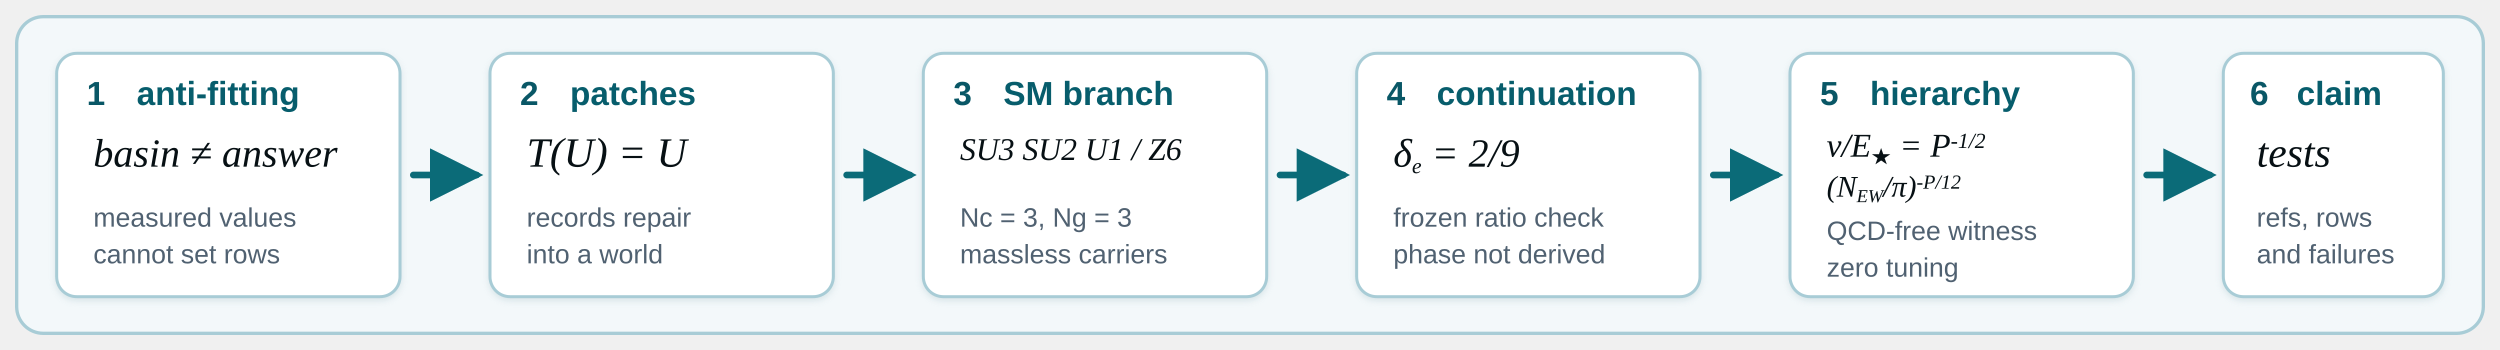
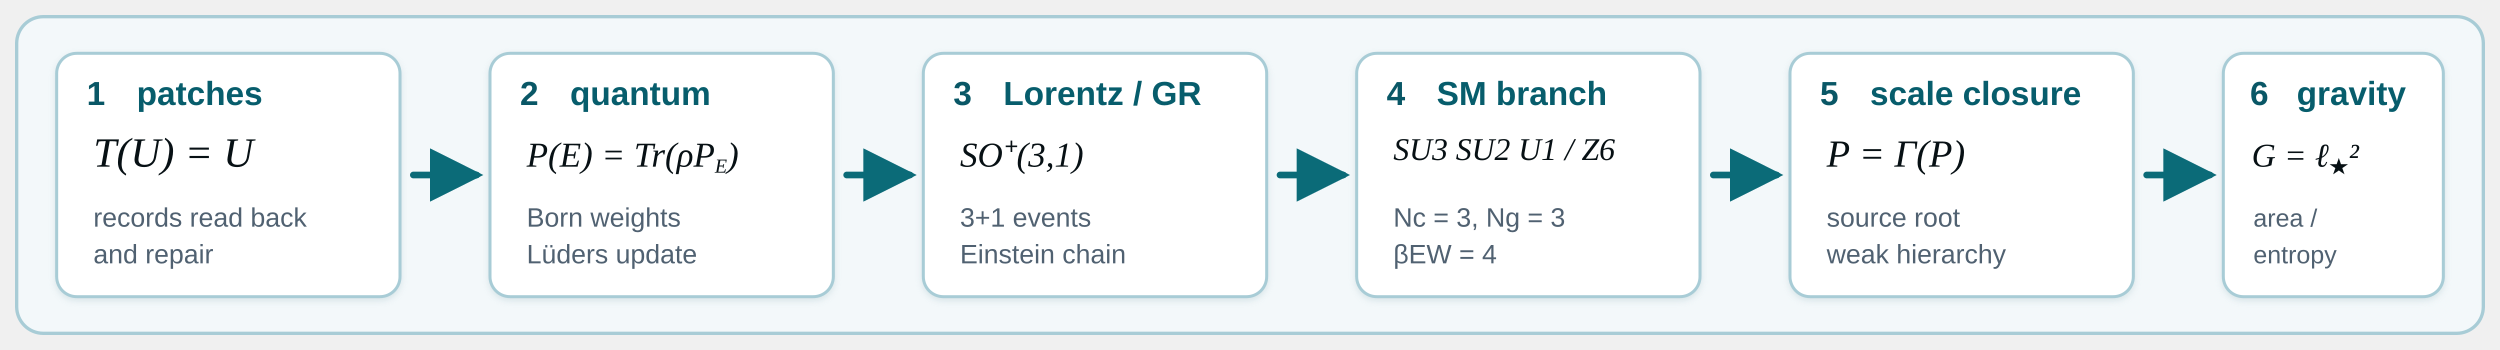
<svg xmlns="http://www.w3.org/2000/svg" width="1500" height="210" viewBox="0 0 1500 210" role="img" aria-labelledby="title desc">
  <defs>
    <marker id="arrow" markerWidth="10" markerHeight="10" refX="8" refY="5" orient="auto" markerUnits="strokeWidth">
      <path d="M1,1 L9,5 L1,9 Z" fill="#0b6b78" />
    </marker>
    <filter id="shadow" x="-4%" y="-6%" width="108%" height="112%">
      <feDropShadow dx="0" dy="1.6" stdDeviation="1.8" flood-color="#b7cdd4" flood-opacity="0.46" />
    </filter>
    <style>
      .bg { fill: #f3f8fa; stroke: #a8ccd6; stroke-width: 2; }
      .box { fill: #ffffff; stroke: #a8ccd6; stroke-width: 1.8; filter: url(#shadow); }
      .num { fill: #095766; font-family: "Helvetica Neue", Arial, sans-serif; font-weight: 700; }
      .head { fill: #075d6c; font-family: "Helvetica Neue", Arial, sans-serif; font-weight: 700; }
      .body { fill: #506171; font-family: "Helvetica Neue", Arial, sans-serif; }
      .math { fill: #071014; font-family: "Times New Roman", Times, serif; font-style: italic; }
      .arrow { fill: none; stroke: #0b6b78; stroke-width: 4; stroke-linecap: round; marker-end: url(#arrow); }
    </style>
  </defs>
  <rect x="10" y="10" width="1480" height="190" rx="16" class="bg" />
  <g transform="translate(34,32)">
    <rect x="0" y="0" width="206" height="146" rx="12" class="box" />
    <text x="18" y="31" class="num" font-size="20">1</text>
-     <text x="48" y="31" class="head" font-size="20">anti-fitting</text>
-     <text x="22" y="68" class="math" font-size="24">basin ≠ answer</text>
-     <text x="22" y="104" class="body" font-size="16">measured values</text>
-     <text x="22" y="126" class="body" font-size="16">cannot set rows</text>
+     <text x="48" y="31" class="head" font-size="20">patches</text>
+     <text x="22" y="68" class="math" font-size="25">T(U) = U</text>
+     <text x="22" y="104" class="body" font-size="16">records read back</text>
+     <text x="22" y="126" class="body" font-size="16">and repair</text>
  </g>
  <path d="M248,105 L286,105" class="arrow" />
  <g transform="translate(294,32)">
    <rect x="0" y="0" width="206" height="146" rx="12" class="box" />
    <text x="18" y="31" class="num" font-size="20">2</text>
-     <text x="48" y="31" class="head" font-size="20">patches</text>
-     <text x="22" y="68" class="math" font-size="25">T(U) = U</text>
-     <text x="22" y="104" class="body" font-size="16">records repair</text>
-     <text x="22" y="126" class="body" font-size="16">into a world</text>
+     <text x="48" y="31" class="head" font-size="20">quantum</text>
+     <text x="22" y="68" class="math" font-size="21">P(E) = Tr(ρP<tspan baseline-shift="-30%" font-size="12">E</tspan>)</text>
+     <text x="22" y="104" class="body" font-size="16">Born weights</text>
+     <text x="22" y="126" class="body" font-size="16">Lüders update</text>
  </g>
  <path d="M508,105 L546,105" class="arrow" />
  <g transform="translate(554,32)">
    <rect x="0" y="0" width="206" height="146" rx="12" class="box" />
    <text x="18" y="31" class="num" font-size="20">3</text>
-     <text x="48" y="31" class="head" font-size="20">SM branch</text>
-     <text x="22" y="64" class="math" font-size="19">SU3 SU2 U1 / Z6</text>
-     <text x="22" y="104" class="body" font-size="16">Nc = 3, Ng = 3</text>
-     <text x="22" y="126" class="body" font-size="16">massless carriers</text>
+     <text x="48" y="31" class="head" font-size="20">Lorentz / GR</text>
+     <text x="22" y="68" class="math" font-size="21">SO⁺(3,1)</text>
+     <text x="22" y="104" class="body" font-size="16">3+1 events</text>
+     <text x="22" y="126" class="body" font-size="16">Einstein chain</text>
  </g>
  <path d="M768,105 L806,105" class="arrow" />
  <g transform="translate(814,32)">
    <rect x="0" y="0" width="206" height="146" rx="12" class="box" />
    <text x="18" y="31" class="num" font-size="20">4</text>
-     <text x="48" y="31" class="head" font-size="20">continuation</text>
-     <text x="22" y="68" class="math" font-size="24">δ<tspan baseline-shift="-30%" font-size="13">e</tspan> = 2/9</text>
-     <text x="22" y="104" class="body" font-size="16">frozen ratio check</text>
-     <text x="22" y="126" class="body" font-size="16">phase not derived</text>
+     <text x="48" y="31" class="head" font-size="20">SM branch</text>
+     <text x="22" y="64" class="math" font-size="19">SU3 SU2 U1 / Z6</text>
+     <text x="22" y="104" class="body" font-size="16">Nc = 3, Ng = 3</text>
+     <text x="22" y="126" class="body" font-size="16">βEW = 4</text>
  </g>
  <path d="M1028,105 L1066,105" class="arrow" />
  <g transform="translate(1074,32)">
    <rect x="0" y="0" width="206" height="146" rx="12" class="box" />
    <text x="18" y="31" class="num" font-size="20">5</text>
-     <text x="48" y="31" class="head" font-size="20">hierarchy</text>
-     <text x="22" y="62" class="math" font-size="20">v/E<tspan baseline-shift="-30%" font-size="12">★</tspan> = P<tspan baseline-shift="super" font-size="13">-1/2</tspan>
-     </text>
-     <text x="22" y="86" class="math" font-size="18">(N<tspan baseline-shift="-30%" font-size="11">EW</tspan>/π)<tspan baseline-shift="super" font-size="12">-P/12</tspan>
-     </text>
-     <text x="22" y="112" class="body" font-size="16">QCD-free witness</text>
-     <text x="22" y="134" class="body" font-size="16">zero tuning</text>
+     <text x="48" y="31" class="head" font-size="20">scale closure</text>
+     <text x="22" y="68" class="math" font-size="23">P = Γ(P)</text>
+     <text x="22" y="104" class="body" font-size="16">source root</text>
+     <text x="22" y="126" class="body" font-size="16">weak hierarchy</text>
  </g>
  <path d="M1288,105 L1326,105" class="arrow" />
  <g transform="translate(1334,32)">
    <rect x="0" y="0" width="132" height="146" rx="12" class="box" />
    <text x="16" y="31" class="num" font-size="20">6</text>
-     <text x="44" y="31" class="head" font-size="20">claim</text>
-     <text x="20" y="68" class="math" font-size="25">tests</text>
-     <text x="20" y="104" class="body" font-size="16">refs, rows</text>
-     <text x="20" y="126" class="body" font-size="16">and failures</text>
+     <text x="44" y="31" class="head" font-size="20">gravity</text>
+     <text x="17" y="68" class="math" font-size="20">G = ℓ<tspan baseline-shift="-30%" font-size="12">★</tspan>²</text>
+     <text x="18" y="104" class="body" font-size="15">area /</text>
+     <text x="18" y="126" class="body" font-size="15">entropy</text>
  </g>
</svg>
